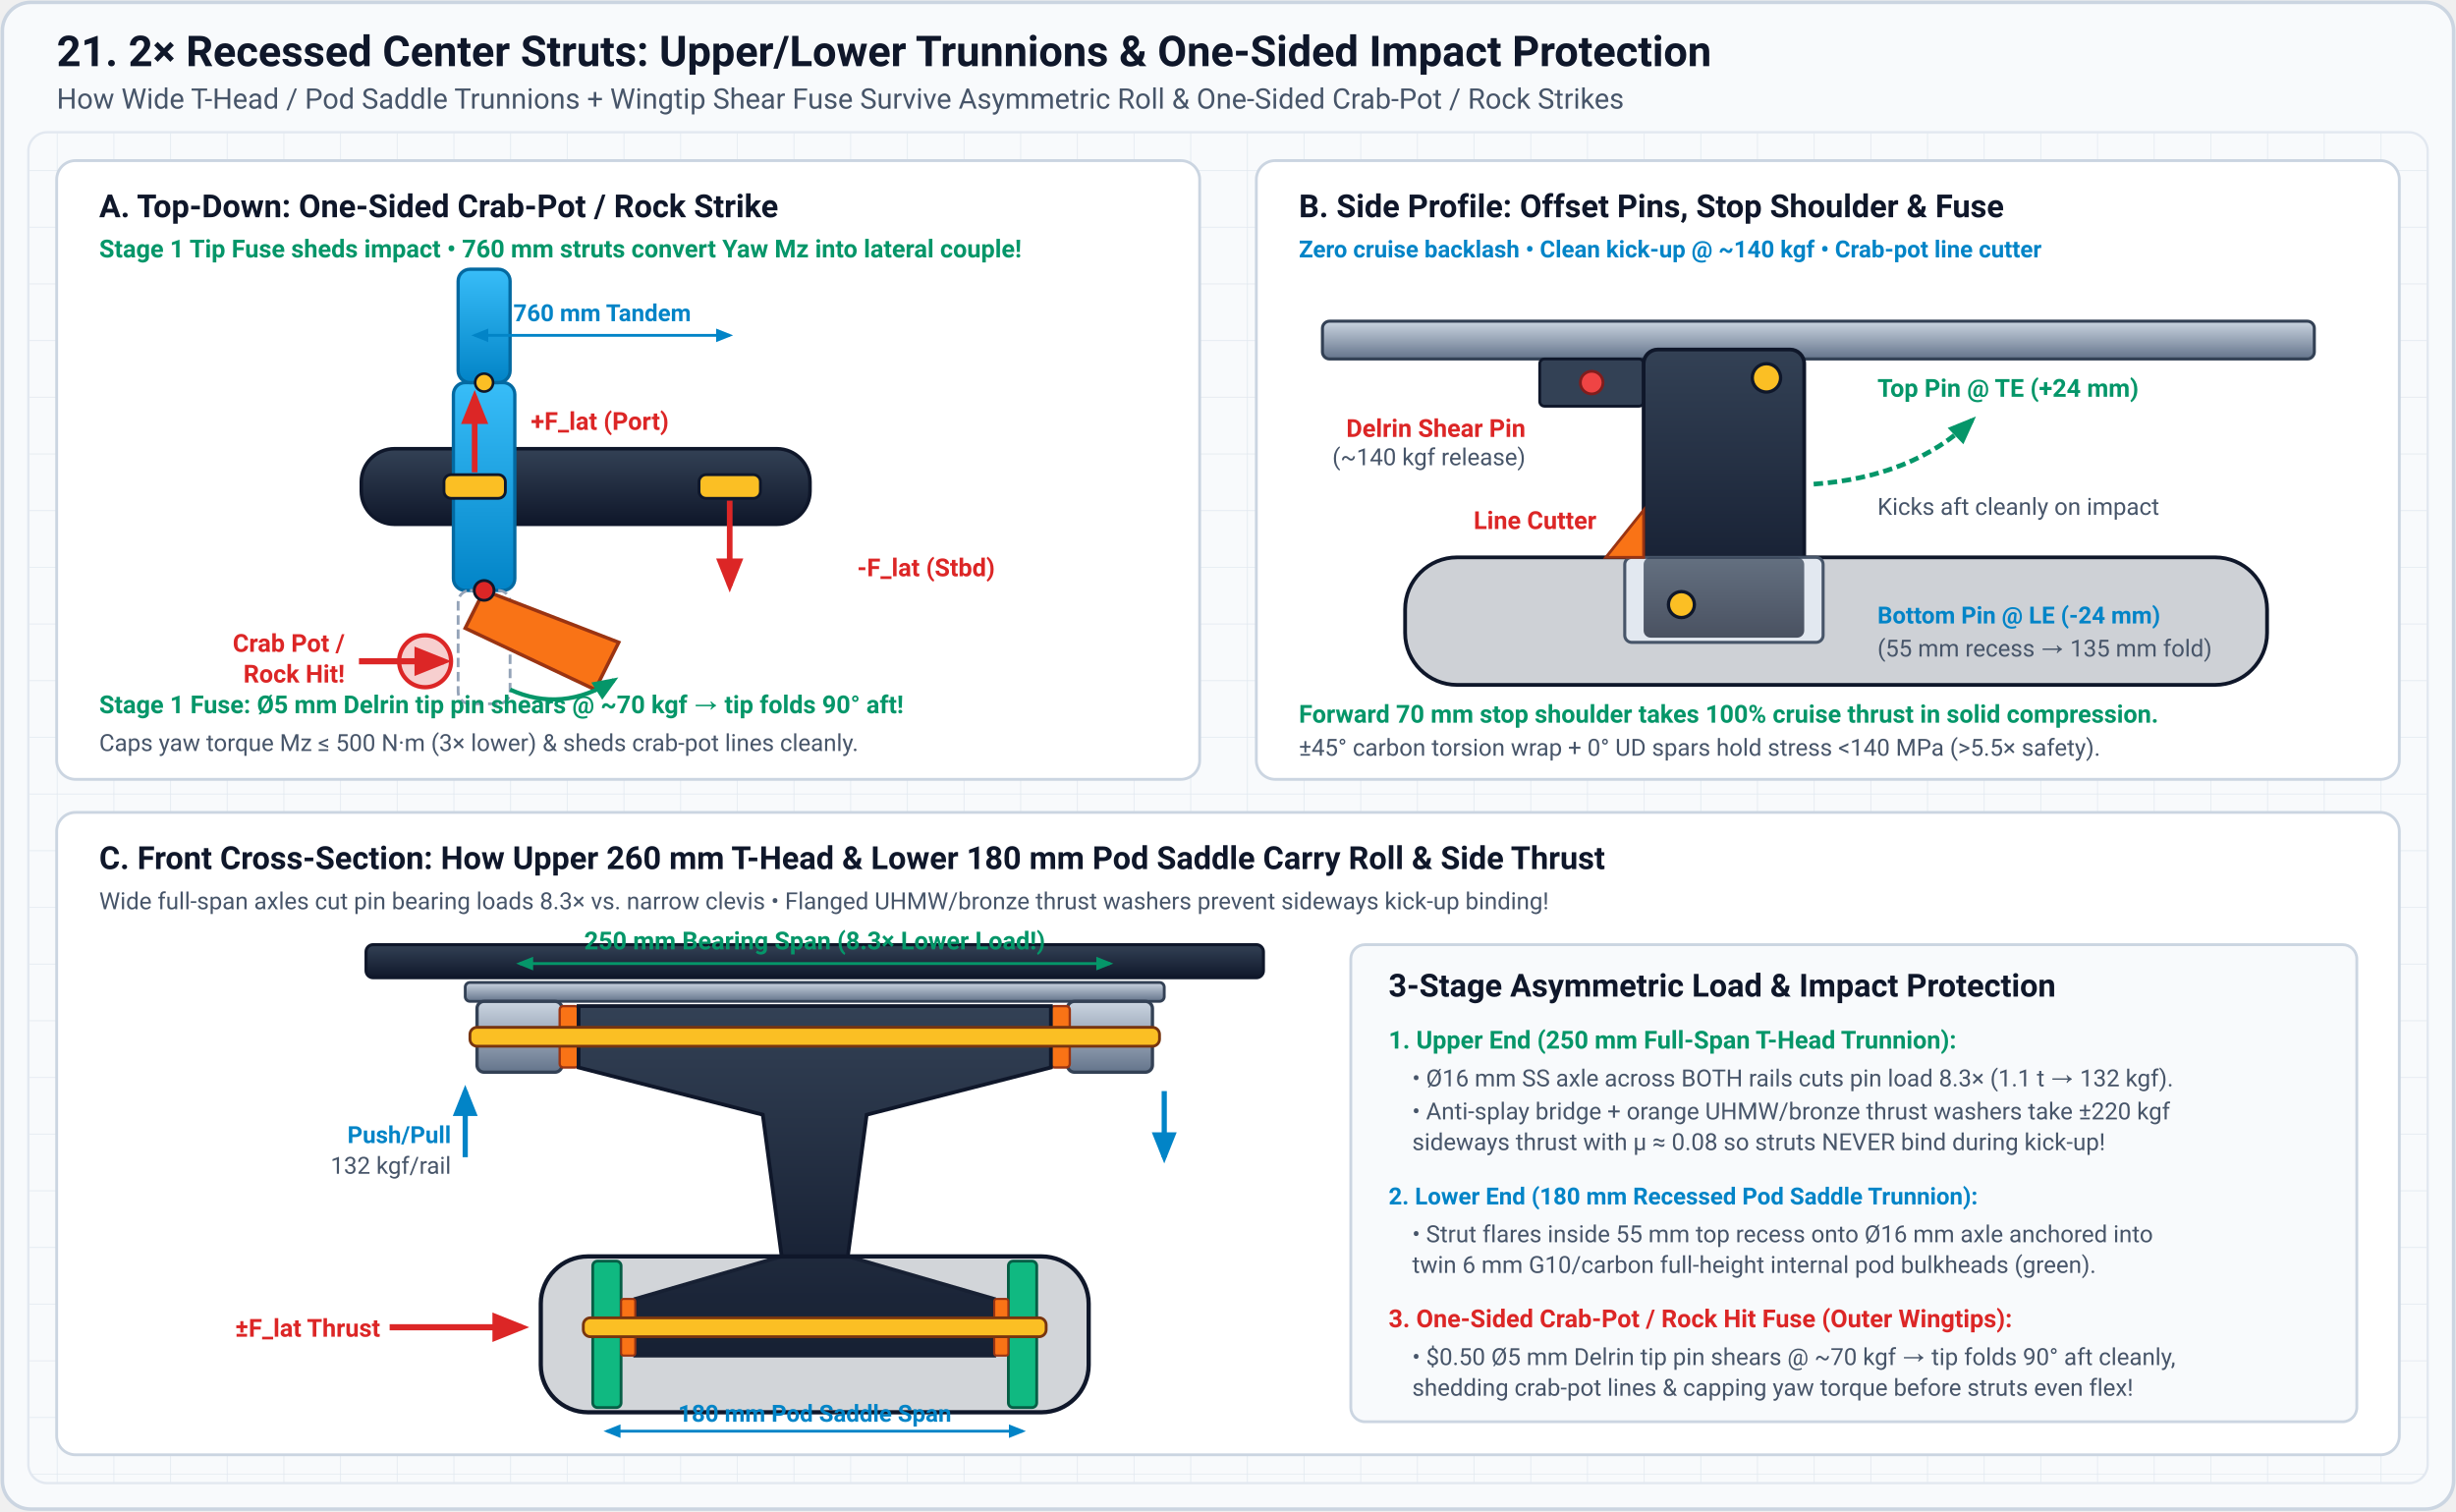
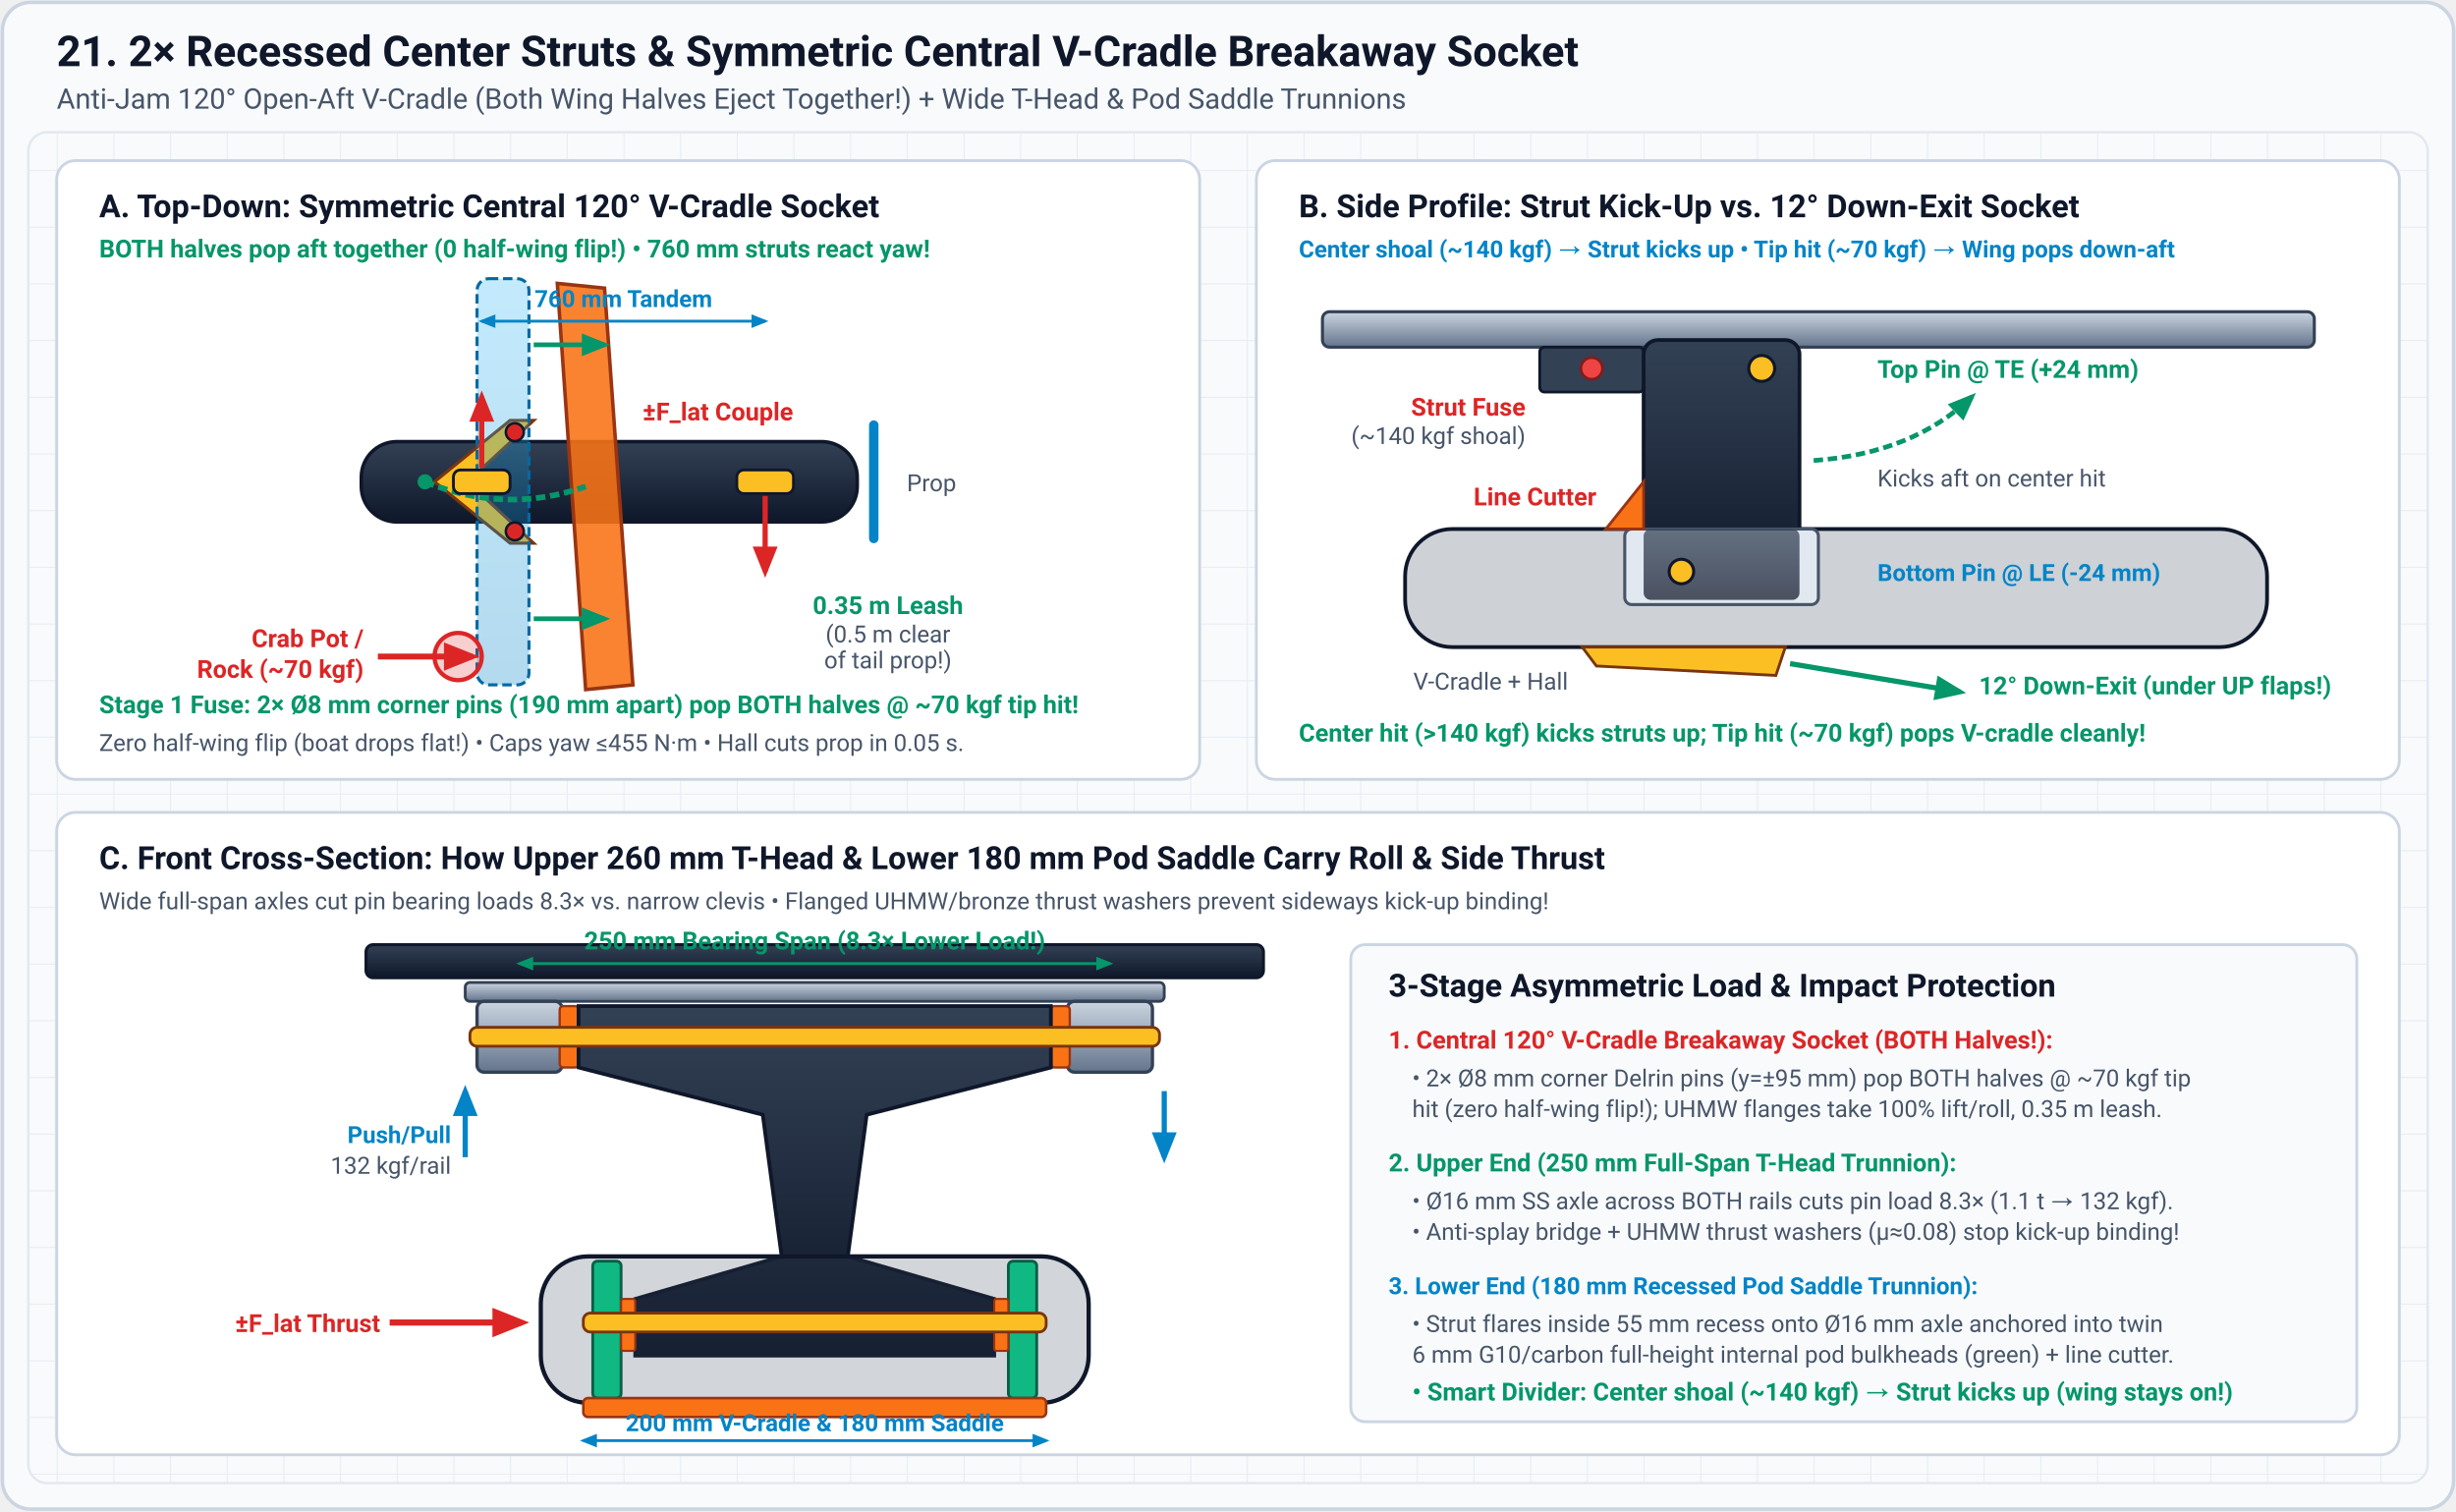
<svg xmlns="http://www.w3.org/2000/svg" viewBox="0 0 1040 640" width="1040" height="640">
  <defs>
    <pattern id="grid" width="24" height="24" patternUnits="userSpaceOnUse">
      <path d="M 24 0 L 0 0 0 24" fill="none" stroke="#E2E8F0" stroke-width="0.6" />
    </pattern>
    <linearGradient id="carbon" x1="0" y1="0" x2="0" y2="1">
      <stop offset="0%" stop-color="#334155" />
      <stop offset="100%" stop-color="#0F172A" />
    </linearGradient>
    <linearGradient id="alu" x1="0" y1="0" x2="0" y2="1">
      <stop offset="0%" stop-color="#CBD5E1" />
      <stop offset="100%" stop-color="#64748B" />
    </linearGradient>
    <linearGradient id="wingBlue" x1="0" y1="0" x2="0" y2="1">
      <stop offset="0%" stop-color="#38BDF8" />
      <stop offset="100%" stop-color="#0284C7" />
    </linearGradient>
    <linearGradient id="wingTeal" x1="0" y1="0" x2="0" y2="1">
      <stop offset="0%" stop-color="#2DD4BF" />
      <stop offset="100%" stop-color="#0D9488" />
    </linearGradient>
    <linearGradient id="water" x1="0" y1="0" x2="0" y2="1">
      <stop offset="0%" stop-color="#BAE6FD" stop-opacity="0.55" />
      <stop offset="100%" stop-color="#0284C7" stop-opacity="0.18" />
    </linearGradient>
    <linearGradient id="kevlar" x1="0" y1="0" x2="1" y2="0">
      <stop offset="0%" stop-color="#FBBF24" />
      <stop offset="100%" stop-color="#D97706" />
    </linearGradient>
    <linearGradient id="tubeGrad" x1="0" y1="0" x2="0" y2="1">
      <stop offset="0%" stop-color="#F1F5F9" />
      <stop offset="55%" stop-color="#CBD5E1" />
      <stop offset="100%" stop-color="#94A3B8" />
    </linearGradient>
    <marker id="arrDark" viewBox="0 0 10 10" refX="8" refY="5" markerWidth="6" markerHeight="6" orient="auto-start-reverse">
      <path d="M 0 1 L 10 5 L 0 9 z" fill="#334155" />
    </marker>
    <marker id="arrBlue" viewBox="0 0 10 10" refX="8" refY="5" markerWidth="6" markerHeight="6" orient="auto-start-reverse">
      <path d="M 0 1 L 10 5 L 0 9 z" fill="#0284C7" />
    </marker>
    <marker id="arrGreen" viewBox="0 0 10 10" refX="8" refY="5" markerWidth="6" markerHeight="6" orient="auto-start-reverse">
      <path d="M 0 1 L 10 5 L 0 9 z" fill="#059669" />
    </marker>
    <marker id="arrRed" viewBox="0 0 10 10" refX="8" refY="5" markerWidth="6" markerHeight="6" orient="auto-start-reverse">
      <path d="M 0 1 L 10 5 L 0 9 z" fill="#DC2626" />
    </marker>
    <style>
      text { font-family: -apple-system, BlinkMacSystemFont, "Segoe UI", Roboto, Helvetica, Arial, sans-serif; }
      .title { font-size: 18px; font-weight: 700; fill: #0F172A; }
      .sub { font-size: 12px; fill: #475569; }
      .sec { font-size: 13.5px; font-weight: 700; fill: #0F172A; }
      .lbl { font-size: 11px; font-weight: 600; fill: #1E293B; }
      .lbl-sm { font-size: 10px; fill: #475569; }
      .lbl-w { font-size: 10.5px; font-weight: 700; fill: #FFFFFF; }
      .dim { font-size: 10px; font-weight: 600; fill: #0284C7; }
      .ok { font-size: 10.5px; font-weight: 700; fill: #059669; }
      .warn { font-size: 10.5px; font-weight: 700; fill: #DC2626; }
    </style>
  </defs>
  <rect x="1" y="1" width="1038" height="638" rx="12" fill="#F8FAFC" stroke="#CBD5E1" stroke-width="1.5" />
  <rect x="12" y="56" width="1016" height="572" rx="8" fill="url(#grid)" stroke="#E2E8F0" stroke-width="1" />
-   <text x="24" y="28" class="title">21. 2× Recessed Center Struts: Upper/Lower Trunnions &amp; One-Sided Impact Protection</text>
-   <text x="24" y="46" class="sub">How Wide T-Head / Pod Saddle Trunnions + Wingtip Shear Fuse Survive Asymmetric Roll &amp; One-Sided Crab-Pot / Rock Strikes</text>
+   <text x="24" y="28" class="title">21. 2× Recessed Center Struts &amp; Symmetric Central V-Cradle Breakaway Socket</text>
+   <text x="24" y="46" class="sub">Anti-Jam 120° Open-Aft V-Cradle (Both Wing Halves Eject Together!) + Wide T-Head &amp; Pod Saddle Trunnions</text>
  <rect x="24" y="68" width="484" height="262" rx="8" fill="#FFFFFF" stroke="#CBD5E1" stroke-width="1.2" />
-   <text x="42" y="92" class="sec">A. Top-Down: One-Sided Crab-Pot / Rock Strike</text>
-   <text x="42" y="109" class="ok">Stage 1 Tip Fuse sheds impact • 760 mm struts convert Yaw Mz into lateral couple!</text>
-   <rect x="153" y="190" width="190" height="32" rx="14" fill="url(#carbon)" stroke="#0F172A" stroke-width="1.5" />
-   <rect x="192" y="162" width="26" height="88" rx="5" fill="url(#wingBlue)" stroke="#0369A1" stroke-width="1.4" />
-   <rect x="194" y="114" width="22" height="48" rx="5" fill="url(#wingBlue)" stroke="#0369A1" stroke-width="1.4" />
-   <circle cx="205" cy="162" r="3.8" fill="#FBBF24" stroke="#0F172A" stroke-width="1.1" />
-   <rect x="194" y="250" width="22" height="48" rx="5" fill="none" stroke="#94A3B8" stroke-width="1.2" stroke-dasharray="4,2" />
-   <path d="M 205 250 L 262 272 L 252 292 L 197 266 Z" fill="#F97316" stroke="#9A3412" stroke-width="1.5" />
-   <circle cx="205" cy="250" r="4.2" fill="#DC2626" stroke="#0F172A" stroke-width="1.2" />
-   <circle cx="180" cy="280" r="11" fill="#DC2626" fill-opacity="0.22" stroke="#DC2626" stroke-width="1.8" />
-   <line x1="152" y1="280" x2="188" y2="280" stroke="#DC2626" stroke-width="2.6" marker-end="url(#arrRed)" />
-   <text x="146" y="276" text-anchor="end" class="warn">Crab Pot /</text>
-   <text x="146" y="289" text-anchor="end" class="warn">Rock Hit!</text>
-   <path d="M 216 292 Q 238 302 260 288" fill="none" stroke="#059669" stroke-width="1.8" marker-end="url(#arrGreen)" />
-   <rect x="188" y="201" width="26" height="10" rx="3" fill="#FBBF24" stroke="#0F172A" stroke-width="1.2" />
-   <rect x="296" y="201" width="26" height="10" rx="3" fill="#FBBF24" stroke="#0F172A" stroke-width="1.2" />
-   <line x1="201" y1="200" x2="201" y2="168" stroke="#DC2626" stroke-width="2.4" marker-end="url(#arrRed)" />
-   <line x1="309" y1="212" x2="309" y2="248" stroke="#DC2626" stroke-width="2.4" marker-end="url(#arrRed)" />
-   <text x="254" y="182" text-anchor="middle" class="warn">+F_lat (Port)</text>
-   <text x="363" y="244" class="warn">-F_lat (Stbd)</text>
-   <line x1="201.0" y1="142.0" x2="309.0" y2="142.0" stroke="#0284C7" stroke-width="1.2" marker-start="url(#arrBlue)" marker-end="url(#arrBlue)" />
-   <text x="255.0" y="136.0" text-anchor="middle" class="dim">760 mm Tandem</text>
-   <text x="42" y="302" class="ok">Stage 1 Fuse: Ø5 mm Delrin tip pin shears @ ~70 kgf → tip folds 90° aft!</text>
-   <text x="42" y="318" class="lbl-sm">Caps yaw torque Mz ≤ 500 N·m (3× lower) &amp; sheds crab-pot lines cleanly.</text>
+   <text x="42" y="92" class="sec">A. Top-Down: Symmetric Central 120° V-Cradle Socket</text>
+   <text x="42" y="109" class="ok">BOTH halves pop aft together (0 half-wing flip!) • 760 mm struts react yaw!</text>
+   <rect x="153" y="187" width="210" height="34" rx="15" fill="url(#carbon)" stroke="#0F172A" stroke-width="1.5" />
+   <line x1="370" y1="180" x2="370" y2="228" stroke="#0284C7" stroke-width="4" stroke-linecap="round" />
+   <text x="384" y="208" class="lbl-sm">Prop</text>
+   <path d="M 184 204 L 216 178 L 226 178 L 198 204 L 226 230 L 216 230 Z" fill="#FBBF24" stroke="#78350F" stroke-width="1.3" />
+   <rect x="202" y="118" width="22" height="172" rx="5" fill="url(#wingBlue)" fill-opacity="0.30" stroke="#0369A1" stroke-width="1.3" stroke-dasharray="4,2" />
+   <circle cx="218" cy="183" r="3.8" fill="#DC2626" stroke="#0F172A" stroke-width="1.1" />
+   <circle cx="218" cy="225" r="3.8" fill="#DC2626" stroke="#0F172A" stroke-width="1.1" />
+   <polygon points="236,120 256,122 268,290 248,292" fill="#F97316" fill-opacity="0.88" stroke="#9A3412" stroke-width="1.5" />
+   <path d="M 180 204 Q 214 218 248 206" fill="none" stroke="#059669" stroke-width="2.4" stroke-dasharray="4,2" />
+   <circle cx="180" cy="204" r="3.2" fill="#059669" />
+   <circle cx="194" cy="278" r="10" fill="#DC2626" fill-opacity="0.22" stroke="#DC2626" stroke-width="1.8" />
+   <line x1="160" y1="278" x2="200" y2="278" stroke="#DC2626" stroke-width="2.5" marker-end="url(#arrRed)" />
+   <text x="154" y="274" text-anchor="end" class="warn">Crab Pot /</text>
+   <text x="154" y="287" text-anchor="end" class="warn">Rock (~70 kgf)</text>
+   <line x1="226" y1="146" x2="256" y2="146" stroke="#059669" stroke-width="2" marker-end="url(#arrGreen)" />
+   <line x1="226" y1="262" x2="256" y2="262" stroke="#059669" stroke-width="2" marker-end="url(#arrGreen)" />
+   <rect x="192" y="199" width="24" height="10" rx="3" fill="#FBBF24" stroke="#0F172A" stroke-width="1.2" />
+   <rect x="312" y="199" width="24" height="10" rx="3" fill="#FBBF24" stroke="#0F172A" stroke-width="1.2" />
+   <line x1="204" y1="198" x2="204" y2="168" stroke="#DC2626" stroke-width="2.2" marker-end="url(#arrRed)" />
+   <line x1="324" y1="210" x2="324" y2="242" stroke="#DC2626" stroke-width="2.2" marker-end="url(#arrRed)" />
+   <text x="304" y="178" text-anchor="middle" class="warn">±F_lat Couple</text>
+   <text x="376" y="260" text-anchor="middle" class="ok">0.35 m Leash</text>
+   <text x="376" y="272" text-anchor="middle" class="lbl-sm">(0.5 m clear</text>
+   <text x="376" y="283" text-anchor="middle" class="lbl-sm">of tail prop!)</text>
+   <line x1="204.0" y1="136.0" x2="324.0" y2="136.0" stroke="#0284C7" stroke-width="1.2" marker-start="url(#arrBlue)" marker-end="url(#arrBlue)" />
+   <text x="264.0" y="130.0" text-anchor="middle" class="dim">760 mm Tandem</text>
+   <text x="42" y="302" class="ok">Stage 1 Fuse: 2× Ø8 mm corner pins (190 mm apart) pop BOTH halves @ ~70 kgf tip hit!</text>
+   <text x="42" y="318" class="lbl-sm">Zero half-wing flip (boat drops flat!) • Caps yaw ≤455 N·m • Hall cuts prop in 0.05 s.</text>
  <rect x="532" y="68" width="484" height="262" rx="8" fill="#FFFFFF" stroke="#CBD5E1" stroke-width="1.2" />
-   <text x="550" y="92" class="sec">B. Side Profile: Offset Pins, Stop Shoulder &amp; Fuse</text>
-   <text x="550" y="109" class="dim">Zero cruise backlash • Clean kick-up @ ~140 kgf • Crab-pot line cutter</text>
-   <rect x="560" y="136" width="420" height="16" rx="3" fill="url(#alu)" stroke="#334155" stroke-width="1.3" />
-   <rect x="652" y="152" width="44" height="20" rx="2" fill="#334155" stroke="#0F172A" stroke-width="1.2" />
-   <circle cx="674" cy="162" r="4.8" fill="#EF4444" stroke="#7F1D1D" stroke-width="1.2" />
-   <rect x="696" y="148" width="68" height="122" rx="6" fill="url(#carbon)" stroke="#0F172A" stroke-width="1.6" />
-   <circle cx="748" cy="160" r="6" fill="#FBBF24" stroke="#0F172A" stroke-width="1.4" />
-   <circle cx="712" cy="256" r="6" fill="#FBBF24" stroke="#0F172A" stroke-width="1.4" />
-   <rect x="595" y="236" width="365" height="54" rx="22" fill="#334155" fill-opacity="0.24" stroke="#0F172A" stroke-width="1.6" />
-   <rect x="688" y="236" width="84" height="36" rx="3" fill="#E2E8F0" stroke="#475569" stroke-width="1.3" />
-   <rect x="696" y="236" width="68" height="34" rx="3" fill="url(#carbon)" fill-opacity="0.72" />
-   <circle cx="712" cy="256" r="5.5" fill="#FBBF24" stroke="#0F172A" stroke-width="1.4" />
-   <polygon points="696,236 680,236 696,216" fill="#F97316" stroke="#9A3412" stroke-width="1.2" />
-   <path d="M 768 205 Q 810 202 835 178" fill="none" stroke="#059669" stroke-width="2" stroke-dasharray="4,2" marker-end="url(#arrGreen)" />
-   <text x="646" y="185" text-anchor="end" class="warn">Delrin Shear Pin</text>
-   <text x="646" y="197" text-anchor="end" class="lbl-sm">(~140 kgf release)</text>
-   <text x="795" y="168" class="ok">Top Pin @ TE (+24 mm)</text>
-   <text x="795" y="218" class="lbl-sm">Kicks aft cleanly on impact</text>
-   <text x="676" y="224" text-anchor="end" class="warn">Line Cutter</text>
-   <text x="795" y="264" class="dim">Bottom Pin @ LE (-24 mm)</text>
-   <text x="795" y="278" class="lbl-sm">(55 mm recess → 135 mm fold)</text>
-   <text x="550" y="306" class="ok">Forward 70 mm stop shoulder takes 100% cruise thrust in solid compression.</text>
-   <text x="550" y="320" class="lbl-sm">±45° carbon torsion wrap + 0° UD spars hold stress &lt;140 MPa (&gt;5.5× safety).</text>
+   <text x="550" y="92" class="sec">B. Side Profile: Strut Kick-Up vs. 12° Down-Exit Socket</text>
+   <text x="550" y="109" class="dim">Center shoal (~140 kgf) → Strut kicks up • Tip hit (~70 kgf) → Wing pops down-aft</text>
+   <rect x="560" y="132" width="420" height="15" rx="3" fill="url(#alu)" stroke="#334155" stroke-width="1.3" />
+   <rect x="652" y="147" width="44" height="19" rx="2" fill="#334155" stroke="#0F172A" stroke-width="1.2" />
+   <circle cx="674" cy="156" r="4.6" fill="#EF4444" stroke="#7F1D1D" stroke-width="1.2" />
+   <rect x="696" y="144" width="66" height="110" rx="6" fill="url(#carbon)" stroke="#0F172A" stroke-width="1.6" />
+   <circle cx="746" cy="156" r="5.5" fill="#FBBF24" stroke="#0F172A" stroke-width="1.3" />
+   <rect x="595" y="224" width="365" height="50" rx="20" fill="#334155" fill-opacity="0.24" stroke="#0F172A" stroke-width="1.6" />
+   <rect x="688" y="224" width="82" height="32" rx="3" fill="#E2E8F0" stroke="#475569" stroke-width="1.3" />
+   <rect x="696" y="224" width="66" height="30" rx="3" fill="url(#carbon)" fill-opacity="0.72" />
+   <circle cx="712" cy="242" r="5.2" fill="#FBBF24" stroke="#0F172A" stroke-width="1.3" />
+   <polygon points="696,224 680,224 696,204" fill="#F97316" stroke="#9A3412" stroke-width="1.2" />
+   <polygon points="670,274 756,274 752,286 676,282" fill="#FBBF24" stroke="#78350F" stroke-width="1.2" />
+   <path d="M 758 281 L 830 293" fill="none" stroke="#059669" stroke-width="2.2" marker-end="url(#arrGreen)" />
+   <path d="M 768 195 Q 810 192 835 168" fill="none" stroke="#059669" stroke-width="2" stroke-dasharray="4,2" marker-end="url(#arrGreen)" />
+   <text x="646" y="176" text-anchor="end" class="warn">Strut Fuse</text>
+   <text x="646" y="188" text-anchor="end" class="lbl-sm">(~140 kgf shoal)</text>
+   <text x="795" y="160" class="ok">Top Pin @ TE (+24 mm)</text>
+   <text x="795" y="206" class="lbl-sm">Kicks aft on center hit</text>
+   <text x="676" y="214" text-anchor="end" class="warn">Line Cutter</text>
+   <text x="795" y="246" class="dim">Bottom Pin @ LE (-24 mm)</text>
+   <text x="838" y="294" class="ok">12° Down-Exit (under UP flaps!)</text>
+   <text x="664" y="292" text-anchor="end" class="lbl-sm">V-Cradle + Hall</text>
+   <text x="550" y="314" class="ok">Center hit (&gt;140 kgf) kicks struts up; Tip hit (~70 kgf) pops V-cradle cleanly!</text>
  <rect x="24" y="344" width="992" height="272" rx="8" fill="#FFFFFF" stroke="#CBD5E1" stroke-width="1.2" />
  <text x="42" y="368" class="sec">C. Front Cross-Section: How Upper 260 mm T-Head &amp; Lower 180 mm Pod Saddle Carry Roll &amp; Side Thrust</text>
  <text x="42" y="385" class="lbl-sm">Wide full-span axles cut pin bearing loads 8.3× vs. narrow clevis • Flanged UHMW/bronze thrust washers prevent sideways kick-up binding!</text>
  <rect x="155" y="400" width="380" height="14" rx="3" fill="url(#carbon)" stroke="#0F172A" stroke-width="1.3" />
  <rect x="197" y="416" width="296" height="8" rx="2" fill="url(#alu)" stroke="#334155" stroke-width="1.2" />
  <rect x="202" y="424" width="36" height="30" rx="3" fill="url(#alu)" stroke="#334155" stroke-width="1.4" />
  <rect x="237" y="426" width="8" height="26" rx="1.5" fill="#F97316" stroke="#9A3412" stroke-width="1" />
  <rect x="452" y="424" width="36" height="30" rx="3" fill="url(#alu)" stroke="#334155" stroke-width="1.4" />
  <rect x="445" y="426" width="8" height="26" rx="1.5" fill="#F97316" stroke="#9A3412" stroke-width="1" />
  <path d="M 245 426 L 445 426 L 445 452 L 367 472 L 359 532 L 421 550 L 421 574 L 269 574 L 269 550 L 331 532 L 323 472 L 245 452 Z" fill="url(#carbon)" stroke="#0F172A" stroke-width="1.6" />
  <rect x="199" y="435" width="292" height="8" rx="3" fill="#FBBF24" stroke="#78350F" stroke-width="1.2" />
-   <rect x="229" y="532" width="232" height="66" rx="20" fill="#334155" fill-opacity="0.22" stroke="#0F172A" stroke-width="1.8" />
-   <rect x="251" y="534" width="12" height="62" rx="2" fill="#10B981" stroke="#065F46" stroke-width="1.2" />
-   <rect x="263" y="550" width="6" height="24" rx="1" fill="#F97316" stroke="#9A3412" stroke-width="0.9" />
-   <rect x="427" y="534" width="12" height="62" rx="2" fill="#10B981" stroke="#065F46" stroke-width="1.2" />
-   <rect x="421" y="550" width="6" height="24" rx="1" fill="#F97316" stroke="#9A3412" stroke-width="0.9" />
-   <rect x="247" y="558" width="196" height="8" rx="3" fill="#FBBF24" stroke="#78350F" stroke-width="1.2" />
+   <rect x="229" y="532" width="232" height="62" rx="20" fill="#334155" fill-opacity="0.22" stroke="#0F172A" stroke-width="1.8" />
+   <rect x="251" y="534" width="12" height="58" rx="2" fill="#10B981" stroke="#065F46" stroke-width="1.2" />
+   <rect x="263" y="550" width="6" height="22" rx="1" fill="#F97316" stroke="#9A3412" stroke-width="0.9" />
+   <rect x="427" y="534" width="12" height="58" rx="2" fill="#10B981" stroke="#065F46" stroke-width="1.2" />
+   <rect x="421" y="550" width="6" height="22" rx="1" fill="#F97316" stroke="#9A3412" stroke-width="0.9" />
+   <rect x="247" y="556" width="196" height="8" rx="3" fill="#FBBF24" stroke="#78350F" stroke-width="1.2" />
+   <rect x="247" y="592" width="196" height="8" rx="2" fill="#F97316" stroke="#9A3412" stroke-width="1.1" />
  <line x1="197" y1="490" x2="197" y2="462" stroke="#0284C7" stroke-width="2.2" marker-end="url(#arrBlue)" />
  <line x1="493" y1="462" x2="493" y2="490" stroke="#0284C7" stroke-width="2.2" marker-end="url(#arrBlue)" />
  <text x="191" y="484" text-anchor="end" class="dim">Push/Pull</text>
  <text x="191" y="497" text-anchor="end" class="lbl-sm">132 kgf/rail</text>
-   <line x1="165" y1="562" x2="221" y2="562" stroke="#DC2626" stroke-width="2.6" marker-end="url(#arrRed)" />
-   <text x="161" y="566" text-anchor="end" class="warn">±F_lat Thrust</text>
+   <line x1="165" y1="560" x2="221" y2="560" stroke="#DC2626" stroke-width="2.6" marker-end="url(#arrRed)" />
+   <text x="161" y="564" text-anchor="end" class="warn">±F_lat Thrust</text>
  <line x1="220.0" y1="408.0" x2="470.0" y2="408.0" stroke="#059669" stroke-width="1.2" marker-start="url(#arrGreen)" marker-end="url(#arrGreen)" />
  <text x="345.0" y="402.0" text-anchor="middle" class="ok">250 mm Bearing Span (8.3× Lower Load!)</text>
-   <line x1="257.0" y1="606.0" x2="433.0" y2="606.0" stroke="#0284C7" stroke-width="1.2" marker-start="url(#arrBlue)" marker-end="url(#arrBlue)" />
-   <text x="345.0" y="602.0" text-anchor="middle" class="dim">180 mm Pod Saddle Span</text>
+   <line x1="247.0" y1="610.0" x2="443.0" y2="610.0" stroke="#0284C7" stroke-width="1.2" marker-start="url(#arrBlue)" marker-end="url(#arrBlue)" />
+   <text x="345.0" y="606.0" text-anchor="middle" class="dim">200 mm V-Cradle &amp; 180 mm Saddle</text>
  <rect x="572" y="400" width="426" height="202" rx="6" fill="#F8FAFC" stroke="#CBD5E1" stroke-width="1.2" />
  <text x="588" y="422" class="sec">3-Stage Asymmetric Load &amp; Impact Protection</text>
-   <text x="588" y="444" class="ok">1. Upper End (250 mm Full-Span T-Head Trunnion):</text>
-   <text x="598" y="460" class="lbl-sm">• Ø16 mm SS axle across BOTH rails cuts pin load 8.3× (1.1 t → 132 kgf).</text>
-   <text x="598" y="474" class="lbl-sm">• Anti-splay bridge + orange UHMW/bronze thrust washers take ±220 kgf</text>
-   <text x="598" y="487" class="lbl-sm">  sideways thrust with μ ≈ 0.08 so struts NEVER bind during kick-up!</text>
-   <text x="588" y="510" class="dim">2. Lower End (180 mm Recessed Pod Saddle Trunnion):</text>
-   <text x="598" y="526" class="lbl-sm">• Strut flares inside 55 mm top recess onto Ø16 mm axle anchored into</text>
-   <text x="598" y="539" class="lbl-sm">  twin 6 mm G10/carbon full-height internal pod bulkheads (green).</text>
-   <text x="588" y="562" class="warn">3. One-Sided Crab-Pot / Rock Hit Fuse (Outer Wingtips):</text>
-   <text x="598" y="578" class="lbl-sm">• $0.50 Ø5 mm Delrin tip pin shears @ ~70 kgf → tip folds 90° aft cleanly,</text>
-   <text x="598" y="591" class="lbl-sm">  shedding crab-pot lines &amp; capping yaw torque before struts even flex!</text>
+   <text x="588" y="444" class="warn">1. Central 120° V-Cradle Breakaway Socket (BOTH Halves!):</text>
+   <text x="598" y="460" class="lbl-sm">• 2× Ø8 mm corner Delrin pins (y=±95 mm) pop BOTH halves @ ~70 kgf tip</text>
+   <text x="598" y="473" class="lbl-sm">  hit (zero half-wing flip!); UHMW flanges take 100% lift/roll, 0.35 m leash.</text>
+   <text x="588" y="496" class="ok">2. Upper End (250 mm Full-Span T-Head Trunnion):</text>
+   <text x="598" y="512" class="lbl-sm">• Ø16 mm SS axle across BOTH rails cuts pin load 8.3× (1.1 t → 132 kgf).</text>
+   <text x="598" y="525" class="lbl-sm">• Anti-splay bridge + UHMW thrust washers (μ≈0.08) stop kick-up binding!</text>
+   <text x="588" y="548" class="dim">3. Lower End (180 mm Recessed Pod Saddle Trunnion):</text>
+   <text x="598" y="564" class="lbl-sm">• Strut flares inside 55 mm recess onto Ø16 mm axle anchored into twin</text>
+   <text x="598" y="577" class="lbl-sm">  6 mm G10/carbon full-height internal pod bulkheads (green) + line cutter.</text>
+   <text x="598" y="593" class="ok">• Smart Divider: Center shoal (~140 kgf) → Strut kicks up (wing stays on!)</text>
</svg>
